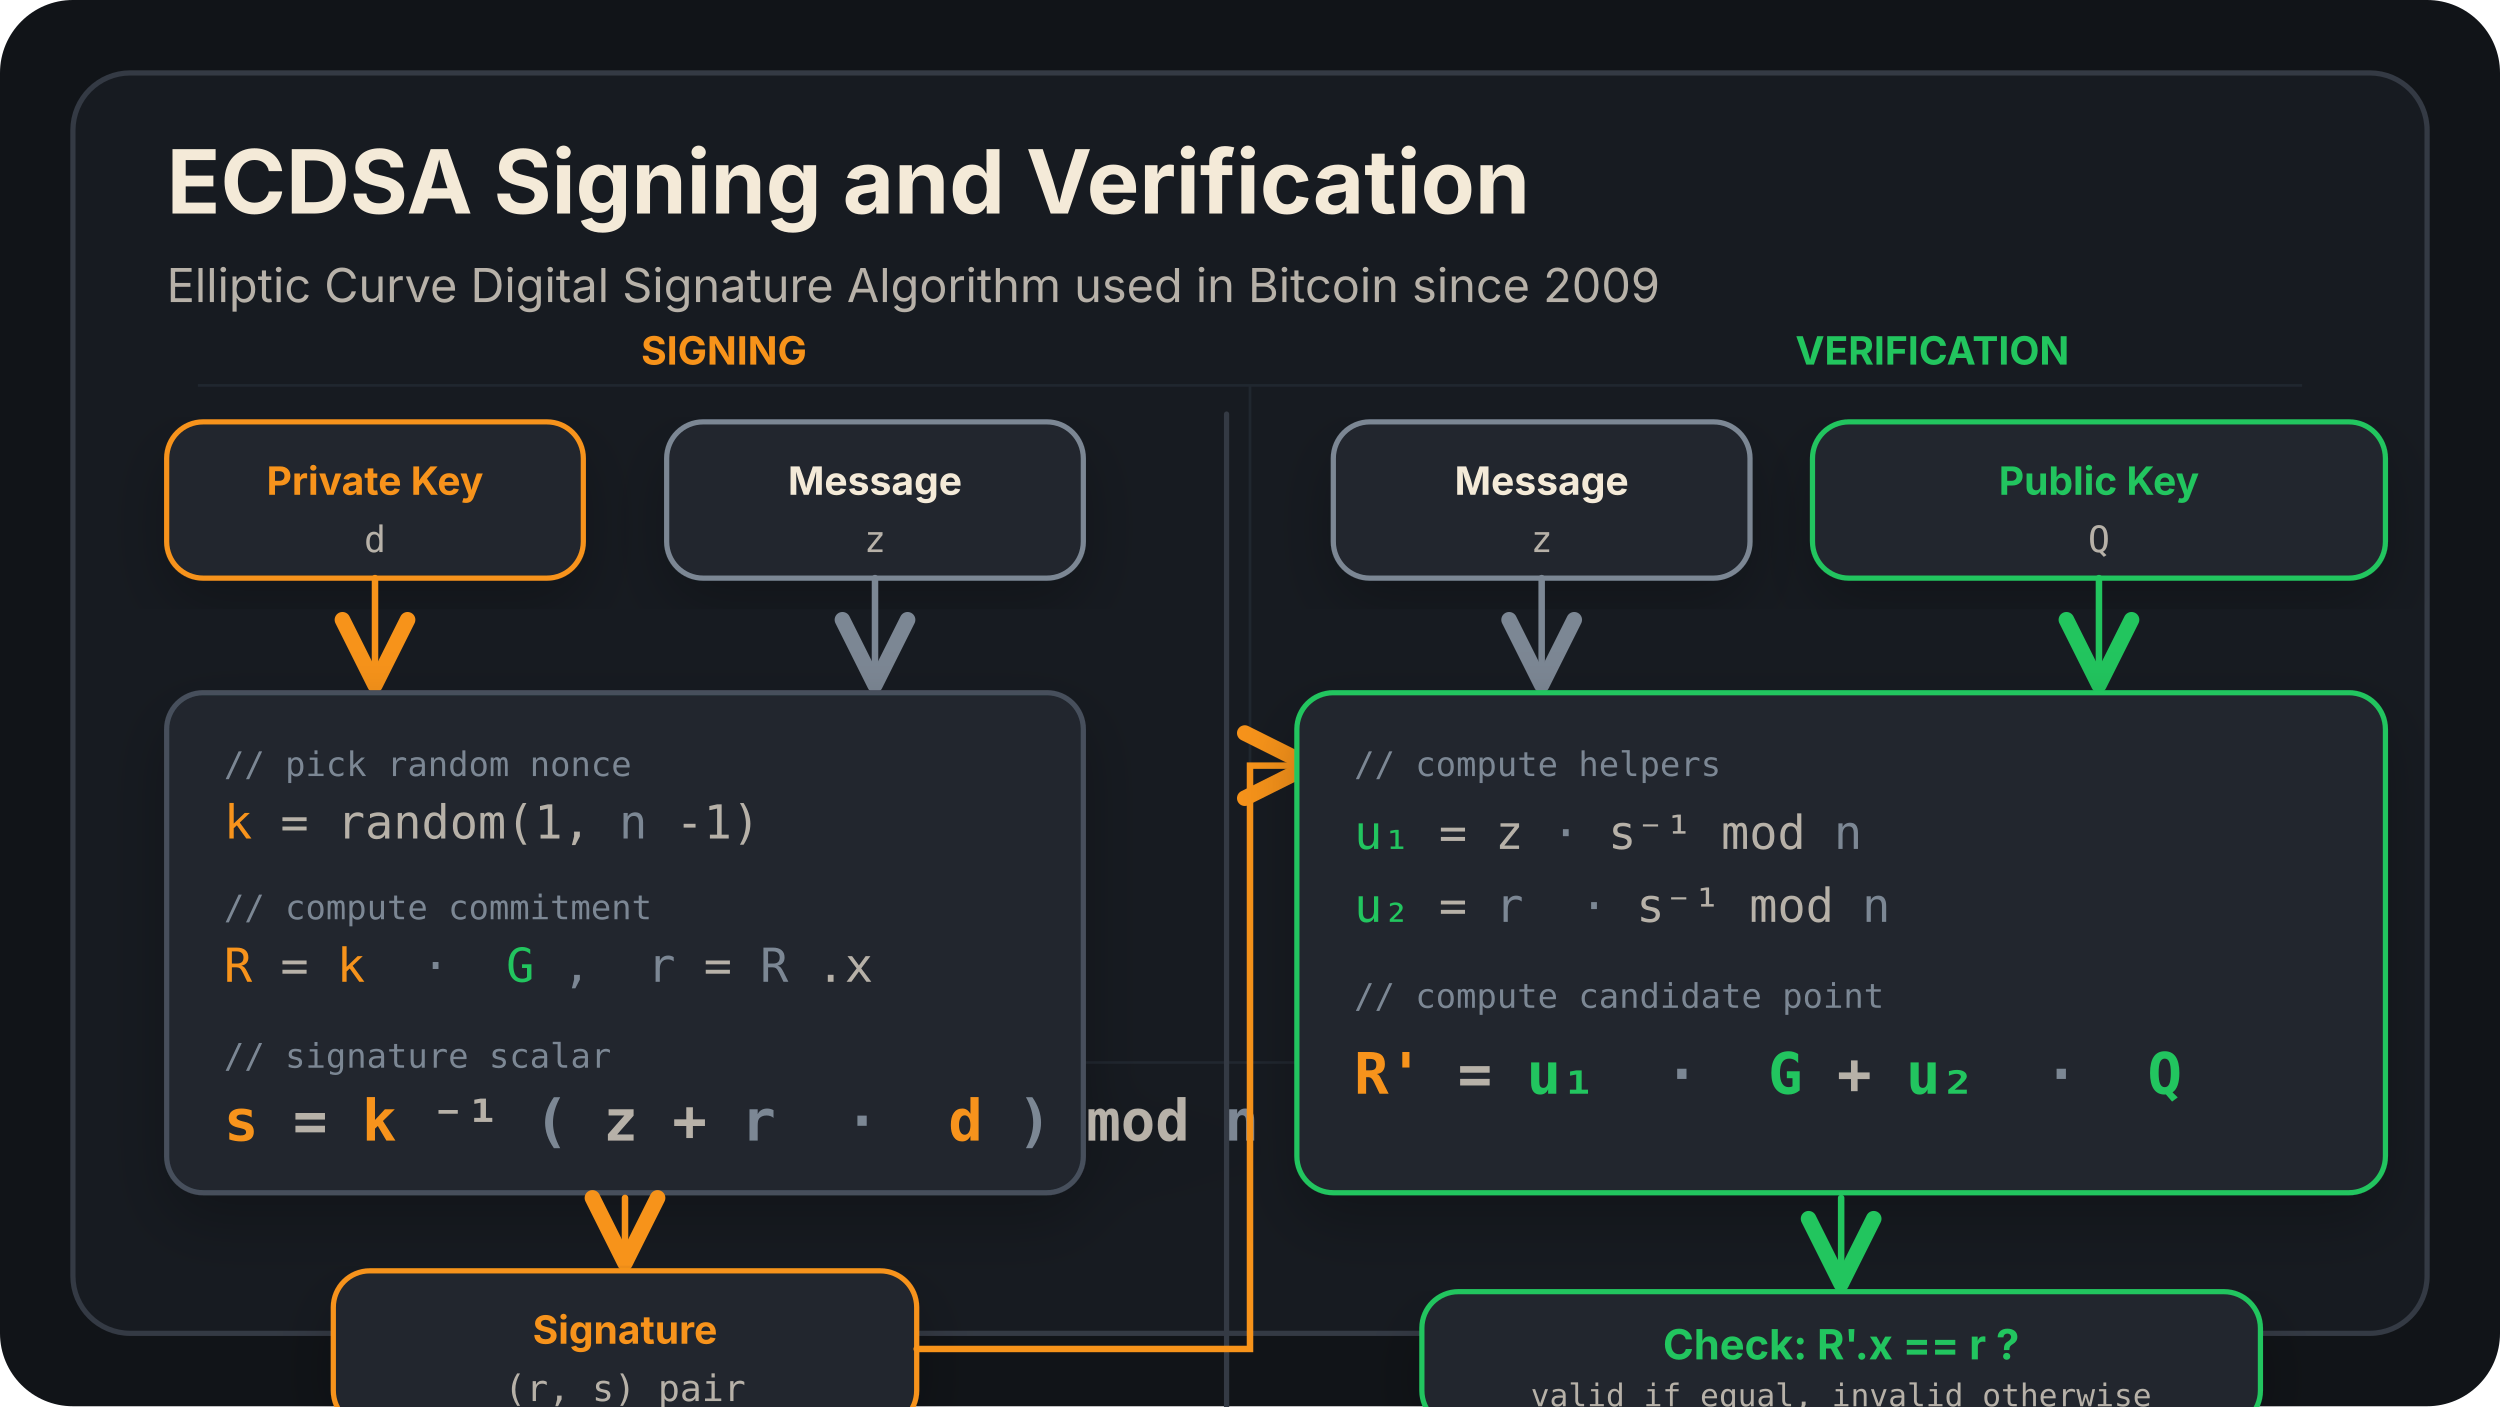
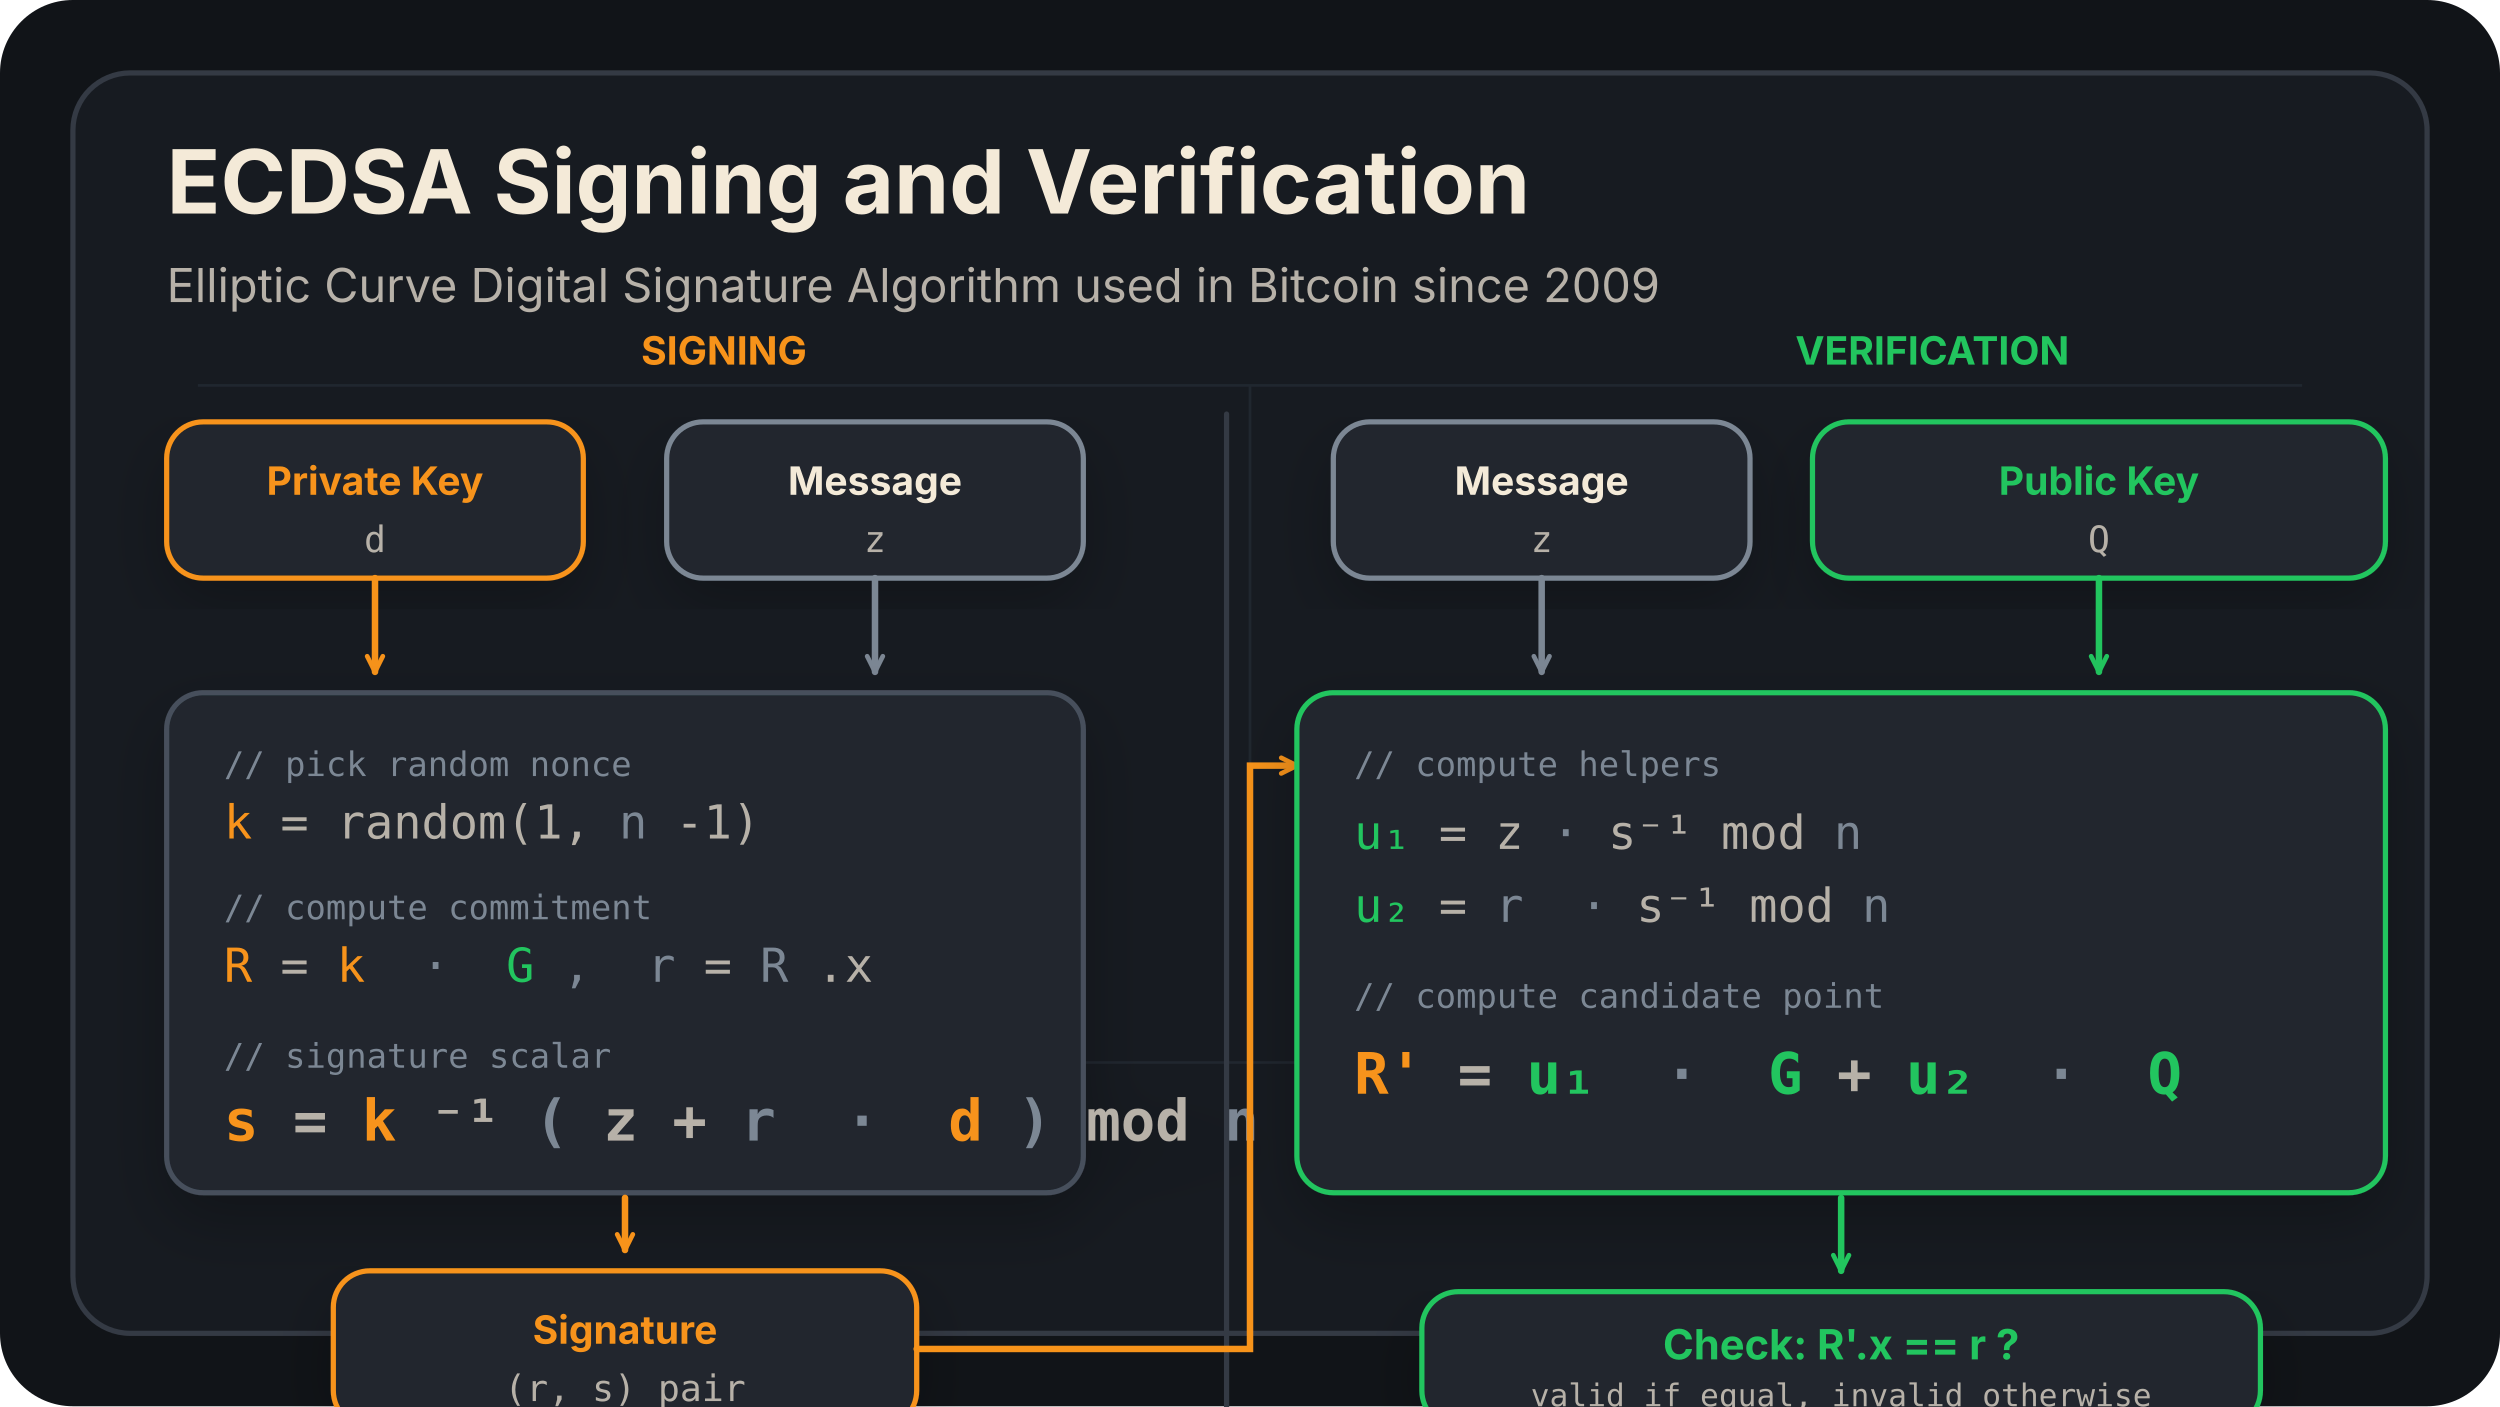
<svg xmlns="http://www.w3.org/2000/svg" width="960" height="540" viewBox="0 0 960 540" fill="none" role="img" aria-labelledby="title desc">
  <defs>
-     <marker id="arrow-orange" markerWidth="14" markerHeight="14" refX="10" refY="7" orient="auto">
-       <path d="M2 2L12 7L2 12" fill="none" stroke="#F7931A" stroke-width="2.4" stroke-linecap="round" stroke-linejoin="round" />
+     <marker id="arrow-orange" markerWidth="10" markerHeight="10" refX="8" refY="5" orient="auto" markerUnits="userSpaceOnUse">
+       <path d="M2 2L8 5L2 8" fill="none" stroke="#F7931A" stroke-width="1.8" stroke-linecap="round" stroke-linejoin="round" />
    </marker>
-     <marker id="arrow-green" markerWidth="14" markerHeight="14" refX="10" refY="7" orient="auto">
-       <path d="M2 2L12 7L2 12" fill="none" stroke="#22C55E" stroke-width="2.4" stroke-linecap="round" stroke-linejoin="round" />
+     <marker id="arrow-green" markerWidth="10" markerHeight="10" refX="8" refY="5" orient="auto" markerUnits="userSpaceOnUse">
+       <path d="M2 2L8 5L2 8" fill="none" stroke="#22C55E" stroke-width="1.8" stroke-linecap="round" stroke-linejoin="round" />
    </marker>
-     <marker id="arrow-muted" markerWidth="14" markerHeight="14" refX="10" refY="7" orient="auto">
-       <path d="M2 2L12 7L2 12" fill="none" stroke="#7C8794" stroke-width="2.4" stroke-linecap="round" stroke-linejoin="round" />
+     <marker id="arrow-muted" markerWidth="10" markerHeight="10" refX="8" refY="5" orient="auto" markerUnits="userSpaceOnUse">
+       <path d="M2 2L8 5L2 8" fill="none" stroke="#7C8794" stroke-width="1.8" stroke-linecap="round" stroke-linejoin="round" />
    </marker>
    <filter id="soft" x="-20%" y="-20%" width="140%" height="140%">
      <feDropShadow dx="0" dy="10" stdDeviation="12" flood-color="#000000" flood-opacity="0.24" />
    </filter>
  </defs>
  <rect width="960" height="540" rx="28" fill="#111418" />
  <rect x="28" y="28" width="904" height="484" rx="22" fill="#171B21" stroke="#343A44" stroke-width="2" />
  <text x="64" y="82" fill="#F4EAD8" font-family="Inter, Arial, sans-serif" font-size="34" font-weight="700">ECDSA Signing and Verification</text>
  <text x="64" y="116" fill="#B7B1A8" font-family="Inter, Arial, sans-serif" font-size="18">Elliptic Curve Digital Signature Algorithm used in Bitcoin since 2009</text>
  <g stroke="#28313B" stroke-width="1" opacity="0.55">
    <path d="M76 148H884" />
    <path d="M76 408H884" />
    <path d="M480 148V490" />
  </g>
  <text x="278" y="140" text-anchor="middle" fill="#F7931A" font-family="Inter, Arial, sans-serif" font-size="15" font-weight="700">SIGNING</text>
  <text x="742" y="140" text-anchor="middle" fill="#22C55E" font-family="Inter, Arial, sans-serif" font-size="15" font-weight="700">VERIFICATION</text>
  <g filter="url(#soft)">
    <rect x="64" y="162" width="160" height="60" rx="14" fill="#20252D" stroke="#F7931A" stroke-width="2" />
    <text x="144" y="190" text-anchor="middle" fill="#F7931A" font-family="Inter, Arial, sans-serif" font-size="15" font-weight="700">Private Key</text>
    <text x="144" y="212" text-anchor="middle" fill="#B7B1A8" font-family="JetBrains Mono, monospace" font-size="14">d</text>
  </g>
  <g filter="url(#soft)">
    <rect x="256" y="162" width="160" height="60" rx="14" fill="#20252D" stroke="#7C8794" stroke-width="2" />
    <text x="336" y="190" text-anchor="middle" fill="#F4EAD8" font-family="Inter, Arial, sans-serif" font-size="15" font-weight="700">Message</text>
    <text x="336" y="212" text-anchor="middle" fill="#B7B1A8" font-family="JetBrains Mono, monospace" font-size="14">z</text>
  </g>
  <path d="M144 222V258" stroke="#F7931A" stroke-width="2.5" stroke-linecap="round" marker-end="url(#arrow-orange)" />
  <path d="M336 222V258" stroke="#7C8794" stroke-width="2.5" stroke-linecap="round" marker-end="url(#arrow-muted)" />
  <g filter="url(#soft)">
    <rect x="64" y="266" width="352" height="192" rx="14" fill="#20252D" stroke="#46505C" stroke-width="2" />
    <text x="86" y="298" fill="#B7B1A8" font-family="JetBrains Mono, monospace" font-size="13">
      <tspan fill="#7C8794">// pick random nonce</tspan>
    </text>
    <text x="86" y="322" fill="#F4EAD8" font-family="JetBrains Mono, monospace" font-size="18">
      <tspan fill="#F7931A">k</tspan>
      <tspan fill="#B7B1A8"> = random(1, </tspan>
      <tspan fill="#7C8794">n</tspan>
      <tspan fill="#B7B1A8">-1)</tspan>
    </text>
    <text x="86" y="353" fill="#B7B1A8" font-family="JetBrains Mono, monospace" font-size="13">
      <tspan fill="#7C8794">// compute commitment</tspan>
    </text>
    <text x="86" y="377" fill="#F4EAD8" font-family="JetBrains Mono, monospace" font-size="18">
      <tspan fill="#F7931A">R</tspan>
      <tspan fill="#B7B1A8"> = </tspan>
      <tspan fill="#F7931A">k</tspan>
      <tspan fill="#B7B1A8"> </tspan>
      <tspan fill="#7C8794">·</tspan>
      <tspan fill="#B7B1A8"> </tspan>
      <tspan fill="#22C55E">G</tspan>
      <tspan fill="#7C8794">,  </tspan>
      <tspan fill="#B7B1A8"> </tspan>
      <tspan fill="#7C8794">r</tspan>
      <tspan fill="#B7B1A8"> = </tspan>
      <tspan fill="#7C8794">R</tspan>
      <tspan fill="#B7B1A8">.x</tspan>
    </text>
    <text x="86" y="410" fill="#B7B1A8" font-family="JetBrains Mono, monospace" font-size="13">
      <tspan fill="#7C8794">// signature scalar</tspan>
    </text>
    <text x="86" y="438" fill="#F4EAD8" font-family="JetBrains Mono, monospace" font-size="22" font-weight="600">
      <tspan fill="#F7931A">s</tspan>
      <tspan fill="#B7B1A8"> = </tspan>
      <tspan fill="#F7931A">k</tspan>
      <tspan fill="#B7B1A8">⁻¹</tspan>
      <tspan fill="#7C8794">(</tspan>
      <tspan fill="#B7B1A8">z + </tspan>
      <tspan fill="#7C8794">r</tspan>
      <tspan fill="#B7B1A8"> </tspan>
      <tspan fill="#7C8794">·</tspan>
      <tspan fill="#B7B1A8"> </tspan>
      <tspan fill="#F7931A">d</tspan>
      <tspan fill="#7C8794">)</tspan>
      <tspan fill="#B7B1A8"> mod </tspan>
      <tspan fill="#7C8794">n</tspan>
    </text>
  </g>
  <path d="M240 460V480" stroke="#F7931A" stroke-width="2.5" stroke-linecap="round" marker-end="url(#arrow-orange)" />
  <g filter="url(#soft)">
    <rect x="128" y="488" width="224" height="60" rx="14" fill="#20252D" stroke="#F7931A" stroke-width="2" />
    <text x="240" y="516" text-anchor="middle" fill="#F7931A" font-family="Inter, Arial, sans-serif" font-size="15" font-weight="700">Signature</text>
    <text x="240" y="538" text-anchor="middle" fill="#B7B1A8" font-family="JetBrains Mono, monospace" font-size="14">(r, s) pair</text>
  </g>
  <rect x="470" y="158" width="2" height="392" rx="1" fill="#343A44" />
  <g filter="url(#soft)">
    <rect x="512" y="162" width="160" height="60" rx="14" fill="#20252D" stroke="#7C8794" stroke-width="2" />
    <text x="592" y="190" text-anchor="middle" fill="#F4EAD8" font-family="Inter, Arial, sans-serif" font-size="15" font-weight="700">Message</text>
    <text x="592" y="212" text-anchor="middle" fill="#B7B1A8" font-family="JetBrains Mono, monospace" font-size="14">z</text>
  </g>
  <g filter="url(#soft)">
    <rect x="696" y="162" width="220" height="60" rx="14" fill="#20252D" stroke="#22C55E" stroke-width="2" />
    <text x="806" y="190" text-anchor="middle" fill="#22C55E" font-family="Inter, Arial, sans-serif" font-size="15" font-weight="700">Public Key</text>
    <text x="806" y="212" text-anchor="middle" fill="#B7B1A8" font-family="JetBrains Mono, monospace" font-size="14">Q</text>
  </g>
  <path d="M592 222V258" stroke="#7C8794" stroke-width="2.5" stroke-linecap="round" marker-end="url(#arrow-muted)" />
  <path d="M806 222V258" stroke="#22C55E" stroke-width="2.5" stroke-linecap="round" marker-end="url(#arrow-green)" />
  <path d="M352 518H480V294H498" stroke="#F7931A" stroke-width="2.5" stroke-linecap="round" marker-end="url(#arrow-orange)" />
  <g filter="url(#soft)">
    <rect x="498" y="266" width="418" height="192" rx="14" fill="#20252D" stroke="#22C55E" stroke-width="2" />
    <text x="520" y="298" fill="#B7B1A8" font-family="JetBrains Mono, monospace" font-size="13">
      <tspan fill="#7C8794">// compute helpers</tspan>
    </text>
    <text x="520" y="326" fill="#F4EAD8" font-family="JetBrains Mono, monospace" font-size="18">
      <tspan fill="#22C55E">u₁</tspan>
      <tspan fill="#B7B1A8"> = z </tspan>
      <tspan fill="#7C8794">·</tspan>
      <tspan fill="#B7B1A8"> s⁻¹ mod </tspan>
      <tspan fill="#7C8794">n</tspan>
    </text>
    <text x="520" y="354" fill="#F4EAD8" font-family="JetBrains Mono, monospace" font-size="18">
      <tspan fill="#22C55E">u₂</tspan>
      <tspan fill="#B7B1A8"> = </tspan>
      <tspan fill="#7C8794">r</tspan>
      <tspan fill="#B7B1A8"> </tspan>
      <tspan fill="#7C8794">·</tspan>
      <tspan fill="#B7B1A8"> s⁻¹ mod </tspan>
      <tspan fill="#7C8794">n</tspan>
    </text>
    <text x="520" y="387" fill="#B7B1A8" font-family="JetBrains Mono, monospace" font-size="13">
      <tspan fill="#7C8794">// compute candidate point</tspan>
    </text>
    <text x="520" y="420" fill="#F4EAD8" font-family="JetBrains Mono, monospace" font-size="22" font-weight="600">
      <tspan fill="#F7931A">R'</tspan>
      <tspan fill="#B7B1A8"> = </tspan>
      <tspan fill="#22C55E">u₁</tspan>
      <tspan fill="#B7B1A8"> </tspan>
      <tspan fill="#7C8794">·</tspan>
      <tspan fill="#B7B1A8"> </tspan>
      <tspan fill="#22C55E">G</tspan>
      <tspan fill="#B7B1A8"> + </tspan>
      <tspan fill="#22C55E">u₂</tspan>
      <tspan fill="#B7B1A8"> </tspan>
      <tspan fill="#7C8794">·</tspan>
      <tspan fill="#B7B1A8"> </tspan>
      <tspan fill="#22C55E">Q</tspan>
    </text>
  </g>
  <path d="M707 460V488" stroke="#22C55E" stroke-width="2.5" stroke-linecap="round" marker-end="url(#arrow-green)" />
  <g filter="url(#soft)">
    <rect x="546" y="496" width="322" height="52" rx="14" fill="#20252D" stroke="#22C55E" stroke-width="2" />
    <text x="707" y="522" text-anchor="middle" fill="#22C55E" font-family="Inter, Arial, sans-serif" font-size="16" font-weight="700">Check: R'.x == r ?</text>
    <text x="707" y="540" text-anchor="middle" fill="#B7B1A8" font-family="JetBrains Mono, monospace" font-size="12">valid if equal, invalid otherwise</text>
  </g>
</svg>
